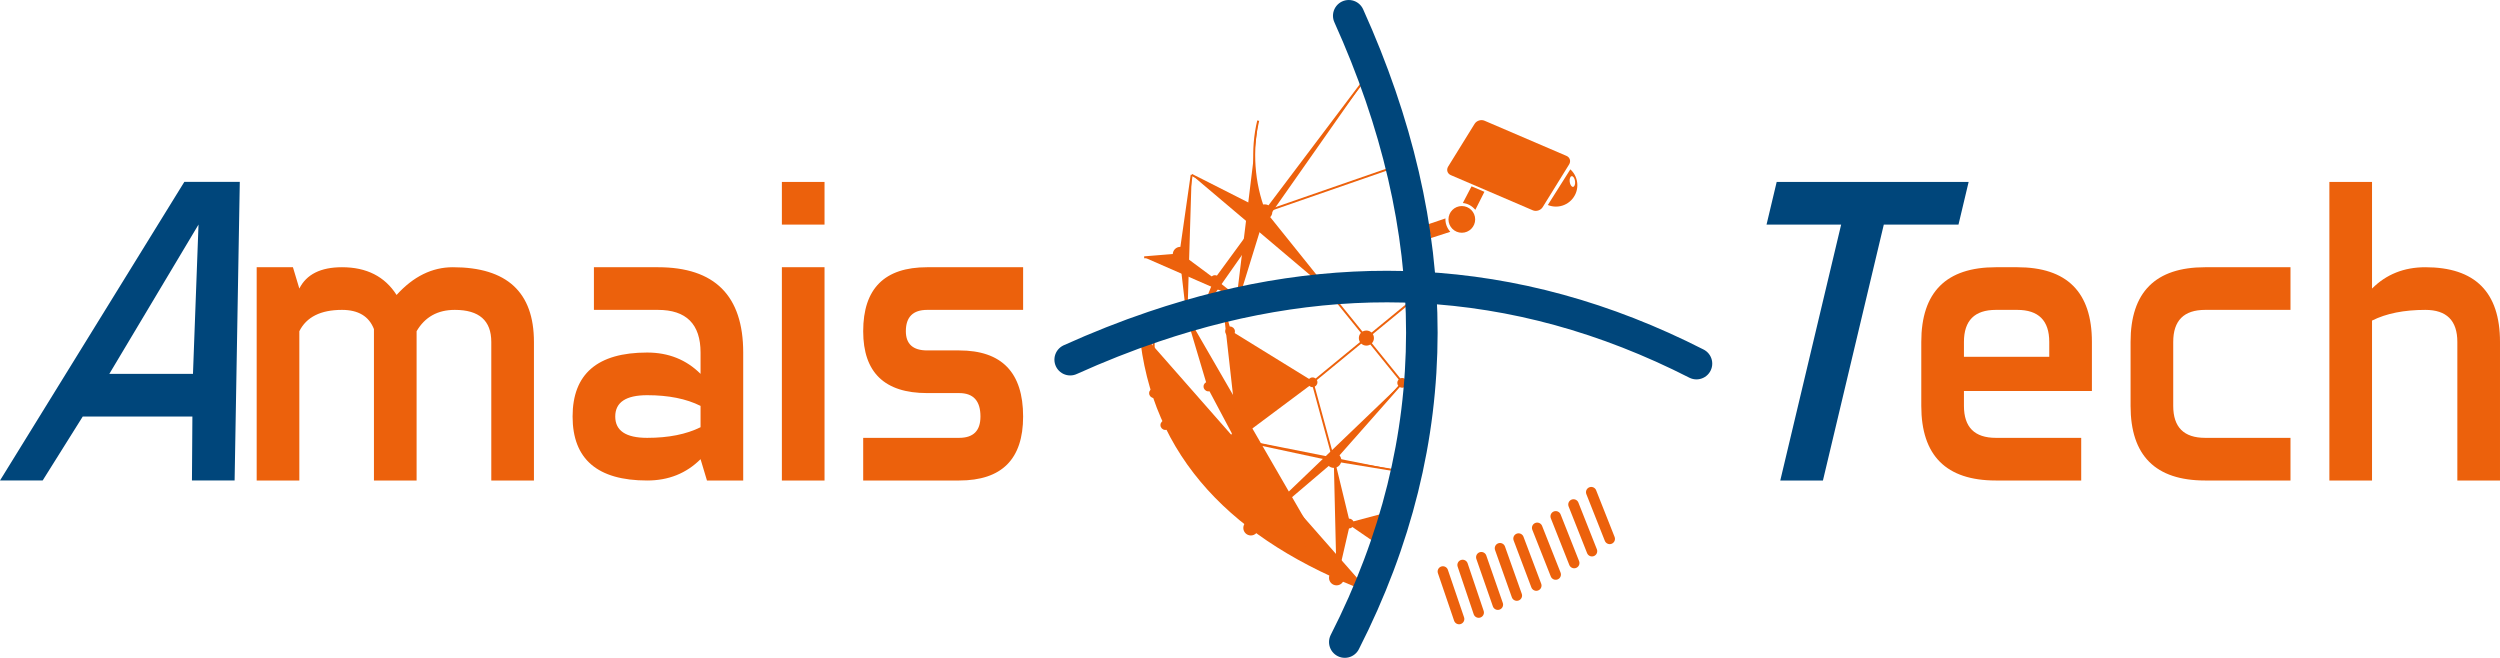
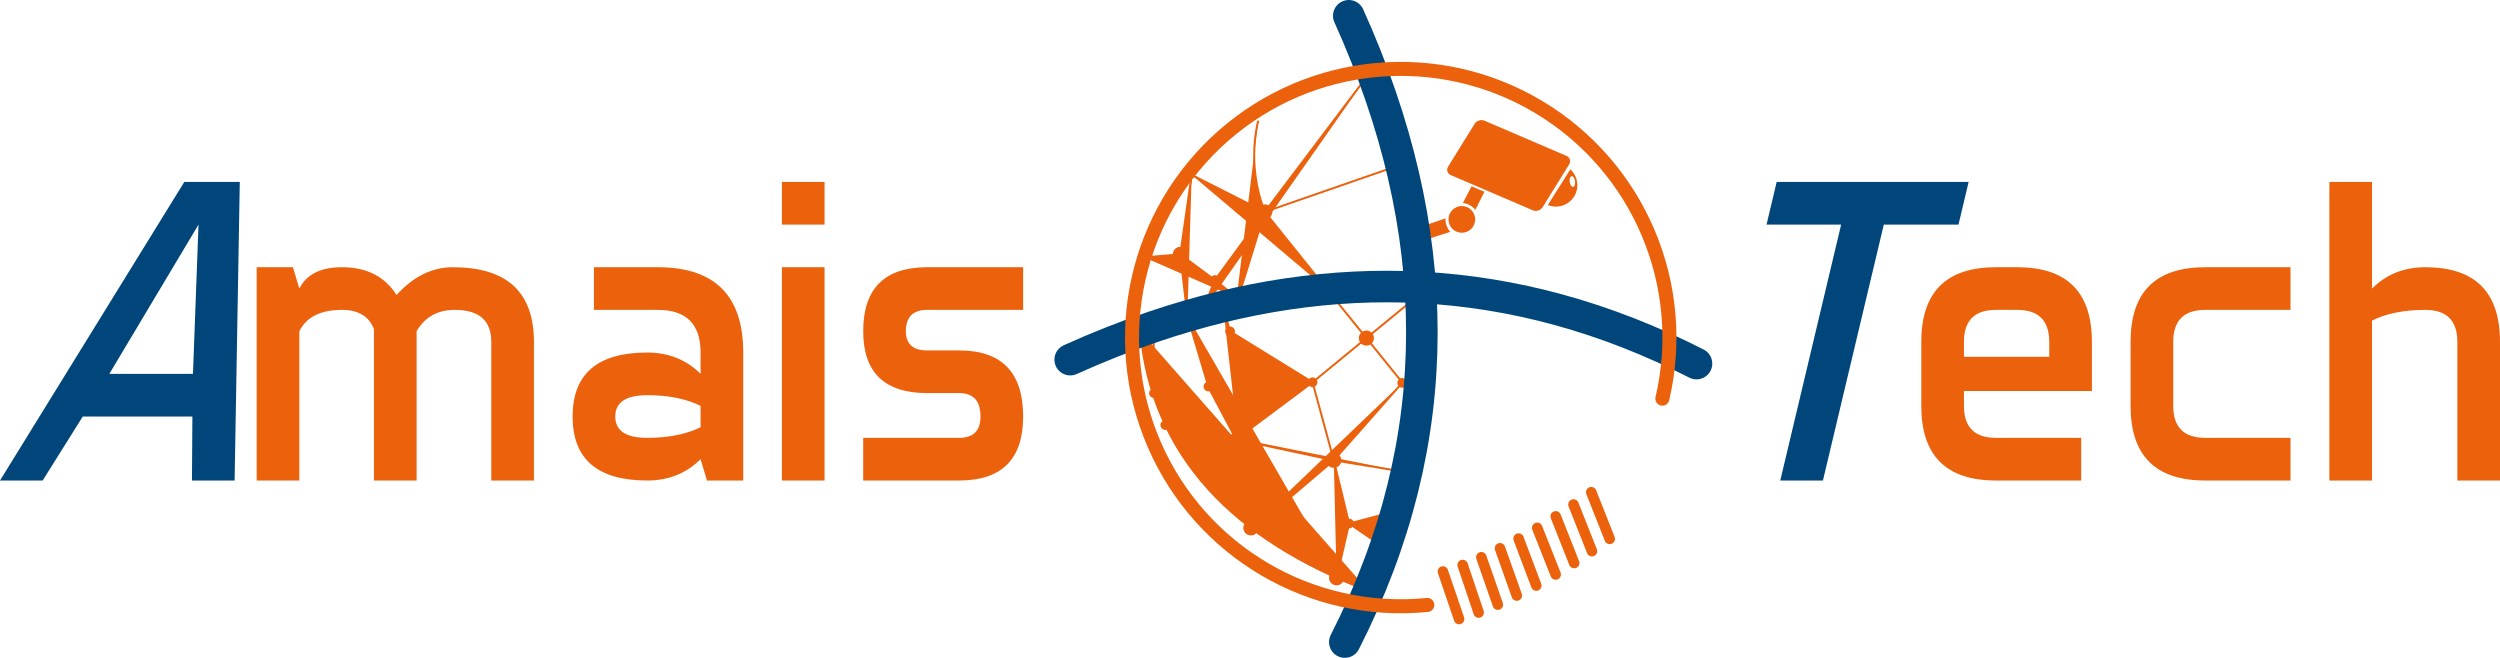
- <svg xmlns="http://www.w3.org/2000/svg" width="713.03" height="187.62" version="1.1" viewBox="0 0 713.03 187.62">
-   <g fill="#ec610c" fill-rule="evenodd">
-     <g stroke="#ec610c" stroke-width=".567">
-       <path d="m358.86 34.413c-1.994 8.217-1.398 17.809 1.866 26.026l-8.311 26.906" />
-       <path d="m378.44 82.498-17.719-22.059-20.849-10.565" />
-       <path d="m342.85 88.956 3.646-9.076 14.228-19.441 30.43-40.34" />
-       <path d="m399.56 46.965-38.835 13.474" />
-       <path d="m339.88 49.874-3.241 22.684c0.674 5.859 1.348 11.719 2.022 17.578" />
-       <path d="m326.34 73.4 10.292-0.843 9.861 7.323 6.61 5.222" />
-       <path d="m360.73 58.57a1.869 1.869 0 0 1 1.869 1.869 1.869 1.869 0 1 1-1.869-1.869z" />
-       <path d="m346.5 78.776a1.104 1.104 0 0 1 1.104 1.104 1.104 1.104 0 1 1-1.104-1.104z" />
-       <path d="m336.64 70.689a1.869 1.869 0 0 1 1.869 1.869 1.869 1.869 0 1 1-1.869-1.869z" />
-       <path d="m329.14 113.04-0.14-19.86" />
-       <path d="m325.23 94.489c3.296 35.789 26.68 59.501 65.097 74.066" />
-       <path d="m338.66 90.135 6.115 20.512 8.452 15.918 9.649 19.652 19.141 18.937" />
-       <path d="m332.22 120.94 48.194 10.342 20.749 3.406" />
-       <path d="m348.84 87.421 1.985 7.099 2.395 32.046" />
-       <path d="m350.83 94.519 23.525 14.51-21.798 16.28" />
-       <path d="m380.41 131.29-6.058-22.257" />
-       <path d="m405.21 83.697-30.852 25.332" />
-       <path d="m377.93 81.856 27.56 34.076" />
-       <path d="m356.76 150.57 6.113-4.35 17.54-14.931 19.57-22.161" />
-       <path d="m381.2 164.79 3.576-15.476-4.367-18.032" />
-       <path d="m398.37 145.72-13.593 3.603 10.236 7.021" />
-       <path d="m374.36 107.93a1.104 1.104 0 0 1 1.104 1.104 1.104 1.104 0 1 1-1.104-1.104z" />
-       <path d="m332.36 120.13a1.104 1.104 0 0 1 1.104 1.104 1.104 1.104 0 1 1-1.104-1.104z" />
-       <path d="m329.13 111.03a1.104 1.104 0 0 1 1.104 1.104 1.104 1.104 0 1 1-1.104-1.104z" />
-       <path d="m399.92 108.09a1.104 1.104 0 0 1 1.104 1.104 1.104 1.104 0 1 1-1.104-1.104z" />
-       <path d="m350.83 93.415a1.104 1.104 0 0 1 1.104 1.104 1.104 1.104 0 1 1-1.104-1.104z" />
-       <path d="m344.65 109.13a1.104 1.104 0 0 1 1.104 1.104 1.104 1.104 0 1 1-1.104-1.104z" />
-       <path d="m384.78 148.21a1.104 1.104 0 0 1 1.104 1.104 1.104 1.104 0 1 1-1.104-1.104z" />
-       <path d="m353.1 123.04a1.869 1.869 0 0 1 1.869 1.869 1.869 1.869 0 1 1-1.869-1.869z" />
-       <path d="m389.71 94.554a1.869 1.869 0 0 1 1.869 1.869 1.869 1.869 0 1 1-1.869-1.869z" />
-       <path d="m356.76 148.7a1.869 1.869 0 0 1 1.869 1.869 1.869 1.869 0 1 1-1.869-1.869z" />
-       <path d="m380.41 129.42a1.869 1.869 0 0 1 1.869 1.869 1.869 1.869 0 1 1-1.869-1.869z" />
-       <path d="m381.2 162.93a1.869 1.869 0 0 1 1.869 1.869 1.869 1.869 0 1 1-1.869-1.869z" />
-     </g>
-     <path d="m83.547 76.216 1.827 6.083c2.034-4.048 6.083-6.083 12.166-6.083 7.017 0 12.207 2.636 15.571 7.91 4.775-5.273 10.131-7.91 16.048-7.91 15.405 0 23.128 7.1 23.128 21.301v39.529h-12.166v-39.529c0-6.083-3.467-9.135-10.401-9.135-4.92 0-8.533 2.035-10.9 6.083v42.581h-12.166v-43.183c-1.412-3.654-4.464-5.481-9.114-5.481-6.083 0-10.132 2.035-12.166 6.083v42.581h-12.166v-60.83zm116.26 24.332c0-8.097-4.069-12.166-12.166-12.166h-18.249v-12.166h18.249c16.214 0 24.332 8.118 24.332 24.332v36.498h-10.339l-1.827-6.083c-4.069 4.048-9.135 6.083-15.218 6.083-14.18 0-21.28-6.083-21.28-18.249 0-12.166 7.1-18.249 21.28-18.249 6.083 0 11.149 2.035 15.218 6.083zm0 21.301v-6.083c-4.069-2.035-9.135-3.052-15.218-3.052-6.083 0-9.114 2.034-9.114 6.083 0 4.048 3.031 6.083 9.114 6.083 6.083 0 11.149-1.017 15.218-3.031zm35.359-45.632v60.83h-12.166v-60.83zm0-24.332v12.166h-12.166v-12.166zm11.027 85.161v-12.166h27.363c4.069 0 6.083-2.034 6.083-6.083 0-4.464-2.014-6.685-6.083-6.685h-9.114c-12.166 0-18.249-5.875-18.249-17.647 0-12.166 6.083-18.249 18.249-18.249h27.363v12.166h-27.363c-4.048 0-6.083 2.035-6.083 6.083 0 3.654 2.034 5.481 6.083 5.481h9.114c12.166 0 18.249 6.291 18.249 18.851 0 12.166-6.083 18.249-18.249 18.249z" />
-   </g>
-   <g fill-rule="evenodd">
-     <path d="m66.913 137.04h-12.166l0.125-18.249h-31.266l-11.44 18.249h-12.166l52.571-85.161h15.82zm-35.728-30.415h23.854l1.58-42.581z" fill="#00467b" />
-     <path d="m560.14 111.51v4.256c0 6.083 3.031 9.114 9.114 9.114h24.332v12.166h-24.332c-14.18 0-21.28-7.1-21.28-21.28v-18.249c0-14.2 7.1-21.301 21.28-21.301h6.083c14.2 0 21.301 7.1 21.301 21.301v13.993zm0-9.737h24.332v-4.256c0-6.083-3.052-9.135-9.135-9.135h-6.083c-6.083 0-9.114 3.052-9.114 9.135zm59.69 13.993c0 6.083 3.031 9.114 9.114 9.114h24.332v12.166h-24.332c-14.18 0-21.28-7.1-21.28-21.28v-18.249c0-14.2 7.1-21.301 21.28-21.301h24.332v12.166h-24.332c-6.083 0-9.114 3.052-9.114 9.135zm56.701 21.28h-12.166v-85.161h12.166v30.415c4.048-4.048 9.114-6.083 15.197-6.083 14.2 0 21.301 7.1 21.301 21.301v39.529h-12.166v-39.529c0-6.083-3.052-9.135-9.135-9.135-6.083 0-11.149 1.017-15.197 3.052z" fill="#ec610c" />
-     <path d="m561.48 51.884-2.894 12.166h-21.301l-17.364 72.996h-12.166l17.364-72.996h-21.28l2.894-12.166z" fill="#00467b" />
-   </g>
-   <g fill="none" stroke="#ec610c" stroke-linecap="round" stroke-linejoin="round" stroke-width="3">
-     <path d="m411.53 163 4.618 13.552" />
-     <path d="m417.16 161.14 4.575 13.566" />
-     <path d="m422.49 158.93 4.71 13.52" />
-     <path d="m427.82 156.37 4.792 13.491" />
-     <path d="m433.11 153.61 5.054 13.395" />
-     <path d="m438.43 150.55 5.269 13.312" />
-     <path d="m443.71 147.27 5.269 13.312" />
-     <path d="m448.78 143.89 5.269 13.312" />
-     <path d="m453.84 140.38 5.269 13.312" />
-   </g>
-   <g fill="#ec610c" fill-rule="evenodd">
-     <path d="m423.39 34.425 23.39 10.034c0.983 0.421 1.321 1.518 0.752 2.438l-7.537 12.177c-0.569 0.92-1.838 1.327-2.821 0.905l-23.39-10.034c-0.983-0.421-1.321-1.518-0.752-2.438l7.537-12.177c0.569-0.919 1.838-1.327 2.821-0.905z" />
-     <path d="m447.88 48.295c1.275 1.158 2.002 2.8 2.002 4.522 0 3.373-2.735 6.108-6.108 6.108-0.794 0-1.58-0.155-2.315-0.456zm0.379 1.955c0.421-0.056 0.853 0.58 0.966 1.422 0.113 0.842-0.137 1.569-0.558 1.625-0.421 0.056-0.853-0.58-0.966-1.422s0.137-1.569 0.558-1.625z" />
-     <path d="m419.7 53.143 3.671 1.564-2.584 5.133c-0.99-1.133-2.171-1.802-3.57-1.938z" />
-     <path d="m407.18 64.017 0.984 3.868 5.468-1.768c-0.969-1.152-1.448-2.421-1.369-3.824z" />
-     <path d="m416.93 58.769a3.807 3.807 0 0 1 3.807 3.807 3.807 3.807 0 1 1-3.807-3.807z" />
-   </g>
-   <path d="m384.68 4.5c27.541 61.011 28.431 120.62-1.127 178.62" fill="none" stroke="#00467b" stroke-linecap="round" stroke-linejoin="round" stroke-width="9" />
-   <path d="m305.23 102.58c7.944-3.586 15.866-6.721 23.762-9.395 25.623-8.677 50.99-12.507 76.088-11.206 26.566 1.378 52.83 8.507 78.773 21.727" fill="none" stroke="#00467b" stroke-linecap="round" stroke-linejoin="round" stroke-width="9" />
+ <svg xmlns="http://www.w3.org/2000/svg" xmlns:ns1="http://www.openswatchbook.org/uri/2009/osb" xmlns:xlink="http://www.w3.org/1999/xlink" version="1.1" width="713.028" height="187.623" id="svg1148">
+   <defs id="defs1152">
+     <linearGradient id="linearGradient3150" ns1:paint="solid">
+       <stop style="stop-color:#ffffff;stop-opacity:1;" offset="0" id="stop3148" />
+     </linearGradient>
+     <linearGradient id="linearGradient3108" ns1:paint="solid">
+       <stop style="stop-color:#e30000;stop-opacity:1;" offset="0" id="stop3106" />
+     </linearGradient>
+     <linearGradient id="linearGradient1158" ns1:paint="solid">
+       <stop style="stop-color:#e30000;stop-opacity:0;" offset="0" id="stop1156" />
+     </linearGradient>
+     <linearGradient xlink:href="#linearGradient1158" id="linearGradient3110" x1="375.424" y1="302.338" x2="532.693" y2="302.338" gradientUnits="userSpaceOnUse" gradientTransform="translate(-54.553,-206.0515)" />
+     <linearGradient xlink:href="#linearGradient1158" id="linearGradient3152" x1="0" y1="297.638" x2="841.89" y2="297.638" gradientUnits="userSpaceOnUse" gradientTransform="translate(304.2457,13.4893)" />
+   </defs>
+   <path d="M 304.246,13.489 V 608.765 H 1146.136 V 13.489 Z" style="fill:url(#linearGradient3152);fill-opacity:1;fill-rule:evenodd" id="path1038" />
+   <path d="m 358.859,34.413 c -1.994,8.217 -1.398,17.809 1.866,26.026 l -8.311,26.906" style="fill:#ec610c;fill-rule:evenodd;stroke:#ec610c;stroke-width:0.567;stroke-linecap:butt;stroke-linejoin:miter;stroke-dasharray:none" id="path1040" />
+   <path d="M 378.444,82.498 360.725,60.439 339.877,49.874" style="fill:#ec610c;fill-rule:evenodd;stroke:#ec610c;stroke-width:0.567;stroke-linecap:butt;stroke-linejoin:miter;stroke-dasharray:none" id="path1042" />
+   <path d="m 342.851,88.956 3.646,-9.076 14.228,-19.441 30.43,-40.34" style="fill:#ec610c;fill-rule:evenodd;stroke:#ec610c;stroke-width:0.567;stroke-linecap:butt;stroke-linejoin:miter;stroke-dasharray:none" id="path1044" />
+   <path d="M 399.56,46.965 360.725,60.439" style="fill:#ec610c;fill-rule:evenodd;stroke:#ec610c;stroke-width:0.567;stroke-linecap:butt;stroke-linejoin:miter;stroke-dasharray:none" id="path1046" />
+   <path d="m 339.877,49.874 -3.241,22.684 c 0.674,5.859 1.348,11.719 2.022,17.578" style="fill:#ec610c;fill-rule:evenodd;stroke:#ec610c;stroke-width:0.567;stroke-linecap:butt;stroke-linejoin:miter;stroke-dasharray:none" id="path1048" />
+   <path d="m 326.344,73.4 10.292,-0.843 9.861,7.323 6.61,5.222" style="fill:#ec610c;fill-rule:evenodd;stroke:#ec610c;stroke-width:0.567;stroke-linecap:butt;stroke-linejoin:miter;stroke-dasharray:none" id="path1050" />
+   <path d="m 360.725,58.57 a 1.869,1.869 0 0 1 1.869,1.869 1.869,1.869 0 1 1 -1.869,-1.869 z" style="fill:#ec610c;fill-rule:evenodd;stroke:#ec610c;stroke-width:0.567;stroke-linecap:butt;stroke-linejoin:miter;stroke-dasharray:none" id="path1052" />
+   <path d="m 346.497,78.776 a 1.104,1.104 0 0 1 1.104,1.104 1.104,1.104 0 1 1 -1.104,-1.104 z" style="fill:#ec610c;fill-rule:evenodd;stroke:#ec610c;stroke-width:0.567;stroke-linecap:butt;stroke-linejoin:miter;stroke-dasharray:none" id="path1054" />
+   <path d="m 336.636,70.689 a 1.869,1.869 0 0 1 1.869,1.869 1.869,1.869 0 1 1 -1.869,-1.869 z" style="fill:#ec610c;fill-rule:evenodd;stroke:#ec610c;stroke-width:0.567;stroke-linecap:butt;stroke-linejoin:miter;stroke-dasharray:none" id="path1056" />
+   <path d="M 329.137,113.04 328.996,93.18" style="fill:#ec610c;fill-rule:evenodd;stroke:#ec610c;stroke-width:0.567;stroke-linecap:butt;stroke-linejoin:miter;stroke-dasharray:none" id="path1058" />
+   <path d="m 325.233,94.489 c 3.296,35.789 26.68,59.501 65.097,74.066" style="fill:#ec610c;fill-rule:evenodd;stroke:#ec610c;stroke-width:0.567;stroke-linecap:butt;stroke-linejoin:miter;stroke-dasharray:none" id="path1060" />
+   <path d="m 338.658,90.135 6.115,20.512 8.452,15.918 9.649,19.652 19.141,18.937" style="fill:#ec610c;fill-rule:evenodd;stroke:#ec610c;stroke-width:0.567;stroke-linecap:butt;stroke-linejoin:miter;stroke-dasharray:none" id="path1062" />
+   <path d="m 332.219,120.945 48.194,10.342 20.749,3.406" style="fill:#ec610c;fill-rule:evenodd;stroke:#ec610c;stroke-width:0.567;stroke-linecap:butt;stroke-linejoin:miter;stroke-dasharray:none" id="path1064" />
+   <path d="m 348.845,87.421 1.985,7.099 2.395,32.046" style="fill:#ec610c;fill-rule:evenodd;stroke:#ec610c;stroke-width:0.567;stroke-linecap:butt;stroke-linejoin:miter;stroke-dasharray:none" id="path1066" />
+   <path d="m 350.83,94.519 23.525,14.51 -21.798,16.28" style="fill:#ec610c;fill-rule:evenodd;stroke:#ec610c;stroke-width:0.567;stroke-linecap:butt;stroke-linejoin:miter;stroke-dasharray:none" id="path1068" />
+   <path d="m 380.413,131.287 -6.058,-22.257" style="fill:#ec610c;fill-rule:evenodd;stroke:#ec610c;stroke-width:0.567;stroke-linecap:butt;stroke-linejoin:miter;stroke-dasharray:none" id="path1070" />
+   <path d="m 405.208,83.697 -30.852,25.332" style="fill:#ec610c;fill-rule:evenodd;stroke:#ec610c;stroke-width:0.567;stroke-linecap:butt;stroke-linejoin:miter;stroke-dasharray:none" id="path1072" />
+   <path d="m 377.928,81.856 27.56,34.076" style="fill:#ec610c;fill-rule:evenodd;stroke:#ec610c;stroke-width:0.567;stroke-linecap:butt;stroke-linejoin:miter;stroke-dasharray:none" id="path1074" />
+   <path d="m 356.76,150.567 6.113,-4.35 17.54,-14.931 19.57,-22.161" style="fill:#ec610c;fill-rule:evenodd;stroke:#ec610c;stroke-width:0.567;stroke-linecap:butt;stroke-linejoin:miter;stroke-dasharray:none" id="path1076" />
+   <path d="m 381.205,164.795 3.576,-15.476 -4.367,-18.032" style="fill:#ec610c;fill-rule:evenodd;stroke:#ec610c;stroke-width:0.567;stroke-linecap:butt;stroke-linejoin:miter;stroke-dasharray:none" id="path1078" />
+   <path d="m 398.374,145.716 -13.593,3.603 10.236,7.021" style="fill:#ec610c;fill-rule:evenodd;stroke:#ec610c;stroke-width:0.567;stroke-linecap:butt;stroke-linejoin:miter;stroke-dasharray:none" id="path1080" />
+   <path d="m 374.356,107.925 a 1.104,1.104 0 0 1 1.104,1.104 1.104,1.104 0 1 1 -1.104,-1.104 z" style="fill:#ec610c;fill-rule:evenodd;stroke:#ec610c;stroke-width:0.567;stroke-linecap:butt;stroke-linejoin:miter;stroke-dasharray:none" id="path1082" />
+   <path d="m 332.357,120.132 a 1.104,1.104 0 0 1 1.104,1.104 1.104,1.104 0 1 1 -1.104,-1.104 z" style="fill:#ec610c;fill-rule:evenodd;stroke:#ec610c;stroke-width:0.567;stroke-linecap:butt;stroke-linejoin:miter;stroke-dasharray:none" id="path1084" />
+   <path d="m 329.13,111.026 a 1.104,1.104 0 0 1 1.104,1.104 1.104,1.104 0 1 1 -1.104,-1.104 z" style="fill:#ec610c;fill-rule:evenodd;stroke:#ec610c;stroke-width:0.567;stroke-linecap:butt;stroke-linejoin:miter;stroke-dasharray:none" id="path1086" />
+   <path d="m 399.918,108.095 a 1.104,1.104 0 0 1 1.104,1.104 1.104,1.104 0 1 1 -1.104,-1.104 z" style="fill:#ec610c;fill-rule:evenodd;stroke:#ec610c;stroke-width:0.567;stroke-linecap:butt;stroke-linejoin:miter;stroke-dasharray:none" id="path1088" />
+   <path d="m 350.83,93.415 a 1.104,1.104 0 0 1 1.104,1.104 1.104,1.104 0 1 1 -1.104,-1.104 z" style="fill:#ec610c;fill-rule:evenodd;stroke:#ec610c;stroke-width:0.567;stroke-linecap:butt;stroke-linejoin:miter;stroke-dasharray:none" id="path1090" />
+   <path d="m 344.65,109.132 a 1.104,1.104 0 0 1 1.104,1.104 1.104,1.104 0 1 1 -1.104,-1.104 z" style="fill:#ec610c;fill-rule:evenodd;stroke:#ec610c;stroke-width:0.567;stroke-linecap:butt;stroke-linejoin:miter;stroke-dasharray:none" id="path1092" />
+   <path d="m 384.781,148.214 a 1.104,1.104 0 0 1 1.104,1.104 1.104,1.104 0 1 1 -1.104,-1.104 z" style="fill:#ec610c;fill-rule:evenodd;stroke:#ec610c;stroke-width:0.567;stroke-linecap:butt;stroke-linejoin:miter;stroke-dasharray:none" id="path1094" />
+   <path d="m 353.101,123.036 a 1.869,1.869 0 0 1 1.869,1.869 1.869,1.869 0 1 1 -1.869,-1.869 z" style="fill:#ec610c;fill-rule:evenodd;stroke:#ec610c;stroke-width:0.567;stroke-linecap:butt;stroke-linejoin:miter;stroke-dasharray:none" id="path1096" />
+   <path d="m 389.71,94.554 a 1.869,1.869 0 0 1 1.869,1.869 1.869,1.869 0 1 1 -1.869,-1.869 z" style="fill:#ec610c;fill-rule:evenodd;stroke:#ec610c;stroke-width:0.567;stroke-linecap:butt;stroke-linejoin:miter;stroke-dasharray:none" id="path1098" />
+   <path d="m 356.76,148.699 a 1.869,1.869 0 0 1 1.869,1.869 1.869,1.869 0 1 1 -1.869,-1.869 z" style="fill:#ec610c;fill-rule:evenodd;stroke:#ec610c;stroke-width:0.567;stroke-linecap:butt;stroke-linejoin:miter;stroke-dasharray:none" id="path1100" />
+   <path d="m 380.413,129.418 a 1.869,1.869 0 0 1 1.869,1.869 1.869,1.869 0 1 1 -1.869,-1.869 z" style="fill:#ec610c;fill-rule:evenodd;stroke:#ec610c;stroke-width:0.567;stroke-linecap:butt;stroke-linejoin:miter;stroke-dasharray:none" id="path1102" />
+   <path d="m 381.205,162.926 a 1.869,1.869 0 0 1 1.869,1.869 1.869,1.869 0 1 1 -1.869,-1.869 z" style="fill:#ec610c;fill-rule:evenodd;stroke:#ec610c;stroke-width:0.567;stroke-linecap:butt;stroke-linejoin:miter;stroke-dasharray:none" id="path1104" />
+   <path d="m 83.547,76.216 1.827,6.083 c 2.034,-4.048 6.083,-6.083 12.166,-6.083 7.017,0 12.207,2.636 15.571,7.91 4.775,-5.273 10.131,-7.91 16.048,-7.91 15.405,0 23.128,7.1 23.128,21.301 v 39.529 H 140.12 V 97.516 c 0,-6.083 -3.467,-9.135 -10.401,-9.135 -4.92,0 -8.533,2.035 -10.899,6.083 v 42.581 h -12.166 V 93.862 c -1.412,-3.654 -4.464,-5.481 -9.114,-5.481 -6.083,0 -10.132,2.035 -12.166,6.083 v 42.581 H 73.208 V 76.216 Z m 116.264,24.332 c 0,-8.097 -4.069,-12.166 -12.166,-12.166 H 169.396 V 76.216 h 18.249 c 16.214,0 24.332,8.118 24.332,24.332 v 36.498 h -10.339 l -1.827,-6.083 c -4.069,4.048 -9.135,6.083 -15.218,6.083 -14.18,0 -21.28,-6.083 -21.28,-18.249 0,-12.166 7.1,-18.249 21.28,-18.249 6.083,0 11.149,2.035 15.218,6.083 z m 0,21.301 v -6.083 c -4.069,-2.035 -9.135,-3.052 -15.218,-3.052 -6.083,0 -9.114,2.034 -9.114,6.083 0,4.048 3.031,6.083 9.114,6.083 6.083,0 11.149,-1.017 15.218,-3.031 z m 35.359,-45.632 v 60.83 h -12.166 V 76.216 Z m 0,-24.332 v 12.166 h -12.166 V 51.884 Z m 11.027,85.161 v -12.166 h 27.363 c 4.069,0 6.083,-2.034 6.083,-6.083 0,-4.464 -2.014,-6.685 -6.083,-6.685 h -9.114 c -12.166,0 -18.249,-5.875 -18.249,-17.647 0,-12.166 6.083,-18.249 18.249,-18.249 h 27.363 v 12.166 h -27.363 c -4.048,0 -6.083,2.035 -6.083,6.083 0,3.654 2.034,5.481 6.083,5.481 h 9.114 c 12.166,0 18.249,6.291 18.249,18.851 0,12.166 -6.083,18.249 -18.249,18.249 z" style="fill:#ec610c;fill-rule:evenodd" id="path1106" />
+   <path d="M 66.913,137.045 H 54.747 L 54.872,118.796 H 23.606 l -11.44,18.249 H 0 L 52.571,51.884 H 68.391 Z M 31.184,106.63 h 23.854 l 1.58,-42.581 z" style="fill:#00467b;fill-rule:evenodd" id="path1108" />
+   <path d="m 560.139,111.509 v 4.256 c 0,6.083 3.031,9.114 9.114,9.114 h 24.332 v 12.166 h -24.332 c -14.18,0 -21.28,-7.1 -21.28,-21.28 V 97.516 c 0,-14.2 7.1,-21.301 21.28,-21.301 h 6.083 c 14.2,0 21.301,7.1 21.301,21.301 v 13.993 z m 0,-9.737 h 24.332 v -4.256 c 0,-6.083 -3.052,-9.135 -9.135,-9.135 h -6.083 c -6.083,0 -9.114,3.052 -9.114,9.135 z m 59.691,13.993 c 0,6.083 3.031,9.114 9.114,9.114 h 24.332 v 12.166 h -24.332 c -14.18,0 -21.28,-7.1 -21.28,-21.28 V 97.516 c 0,-14.2 7.1,-21.301 21.28,-21.301 h 24.332 v 12.166 h -24.332 c -6.083,0 -9.114,3.052 -9.114,9.135 z m 56.701,21.28 h -12.166 V 51.884 h 12.166 v 30.415 c 4.048,-4.048 9.114,-6.083 15.197,-6.083 14.2,0 21.301,7.1 21.301,21.301 v 39.529 h -12.166 V 97.516 c 0,-6.083 -3.052,-9.135 -9.135,-9.135 -6.083,0 -11.149,1.017 -15.197,3.052 z" style="fill:#ec610c;fill-rule:evenodd" id="path1110" />
+   <path d="m 561.478,51.884 -2.894,12.166 h -21.301 l -17.364,72.996 h -12.166 l 17.364,-72.996 h -21.28 l 2.894,-12.166 z" style="fill:#00467b;fill-rule:evenodd" id="path1112" />
+   <path d="m 411.534,162.999 4.618,13.552" style="fill:none;stroke:#ec610c;stroke-width:3;stroke-linecap:round;stroke-linejoin:round;stroke-dasharray:none" id="path1114" />
+   <path d="m 417.161,161.142 4.575,13.566" style="fill:none;stroke:#ec610c;stroke-width:3;stroke-linecap:round;stroke-linejoin:round;stroke-dasharray:none" id="path1116" />
+   <path d="m 422.491,158.93 4.71,13.52" style="fill:none;stroke:#ec610c;stroke-width:3;stroke-linecap:round;stroke-linejoin:round;stroke-dasharray:none" id="path1118" />
+   <path d="m 427.816,156.369 4.792,13.491" style="fill:none;stroke:#ec610c;stroke-width:3;stroke-linecap:round;stroke-linejoin:round;stroke-dasharray:none" id="path1120" />
+   <path d="m 433.112,153.611 5.054,13.395" style="fill:none;stroke:#ec610c;stroke-width:3;stroke-linecap:round;stroke-linejoin:round;stroke-dasharray:none" id="path1122" />
+   <path d="m 438.429,150.549 5.269,13.312" style="fill:none;stroke:#ec610c;stroke-width:3;stroke-linecap:round;stroke-linejoin:round;stroke-dasharray:none" id="path1124" />
+   <path d="m 443.708,147.273 5.269,13.312" style="fill:none;stroke:#ec610c;stroke-width:3;stroke-linecap:round;stroke-linejoin:round;stroke-dasharray:none" id="path1126" />
+   <path d="m 448.775,143.89 5.269,13.312" style="fill:none;stroke:#ec610c;stroke-width:3;stroke-linecap:round;stroke-linejoin:round;stroke-dasharray:none" id="path1128" />
+   <path d="m 453.842,140.379 5.269,13.312" style="fill:none;stroke:#ec610c;stroke-width:3;stroke-linecap:round;stroke-linejoin:round;stroke-dasharray:none" id="path1130" />
+   <path d="m 423.389,34.425 23.39,10.034 c 0.983,0.421 1.321,1.518 0.752,2.438 l -7.537,12.177 c -0.569,0.92 -1.838,1.327 -2.821,0.905 L 413.783,49.944 c -0.983,-0.421 -1.321,-1.518 -0.752,-2.438 l 7.537,-12.177 c 0.569,-0.919 1.838,-1.327 2.821,-0.905 z" style="fill:#ec610c;fill-rule:evenodd" id="path1132" />
+   <path d="m 447.876,48.295 c 1.275,1.158 2.002,2.8 2.002,4.522 0,3.373 -2.735,6.108 -6.108,6.108 -0.794,0 -1.58,-0.155 -2.315,-0.456 z m 0.379,1.955 c 0.421,-0.056 0.853,0.58 0.966,1.422 0.113,0.842 -0.137,1.569 -0.558,1.625 -0.421,0.056 -0.853,-0.58 -0.966,-1.422 -0.113,-0.841 0.137,-1.569 0.558,-1.625 z" style="fill:#ec610c;fill-rule:evenodd" id="path1134" />
+   <path d="m 419.702,53.143 3.671,1.564 -2.584,5.133 c -0.99,-1.133 -2.171,-1.802 -3.57,-1.938 z" style="fill:#ec610c;fill-rule:evenodd" id="path1136" />
+   <path d="m 407.182,64.017 0.984,3.868 5.468,-1.768 c -0.969,-1.152 -1.448,-2.421 -1.369,-3.824 z" style="fill:#ec610c;fill-rule:evenodd" id="path1138" />
+   <path d="m 416.932,58.769 a 3.807,3.807 0 0 1 3.807,3.807 3.807,3.807 0 1 1 -3.807,-3.807 z" style="fill:#ec610c;fill-rule:evenodd" id="path1140" />
+   <path d="m 384.685,4.5 c 27.541,61.011 28.431,120.618 -1.127,178.623" style="fill:none;stroke:#00467b;stroke-width:9;stroke-linecap:round;stroke-linejoin:round;stroke-dasharray:none" id="path1142" />
+   <path d="m 305.235,102.575 c 7.944,-3.586 15.866,-6.721 23.762,-9.395 25.623,-8.677 50.99,-12.507 76.088,-11.206 26.566,1.378 52.83,8.507 78.773,21.727" style="fill:none;stroke:#00467b;stroke-width:9;stroke-linecap:round;stroke-linejoin:round;stroke-dasharray:none" id="path1144" />
+   <path d="m 407.086,172.539 a 76.633,76.633 0 1 1 67.043,-58.833" style="fill:url(#linearGradient3110);fill-opacity:1;fill-rule:evenodd;stroke:#ec610c;stroke-width:4;stroke-linecap:round;stroke-linejoin:round;stroke-dasharray:none" id="path1146" />
</svg>
